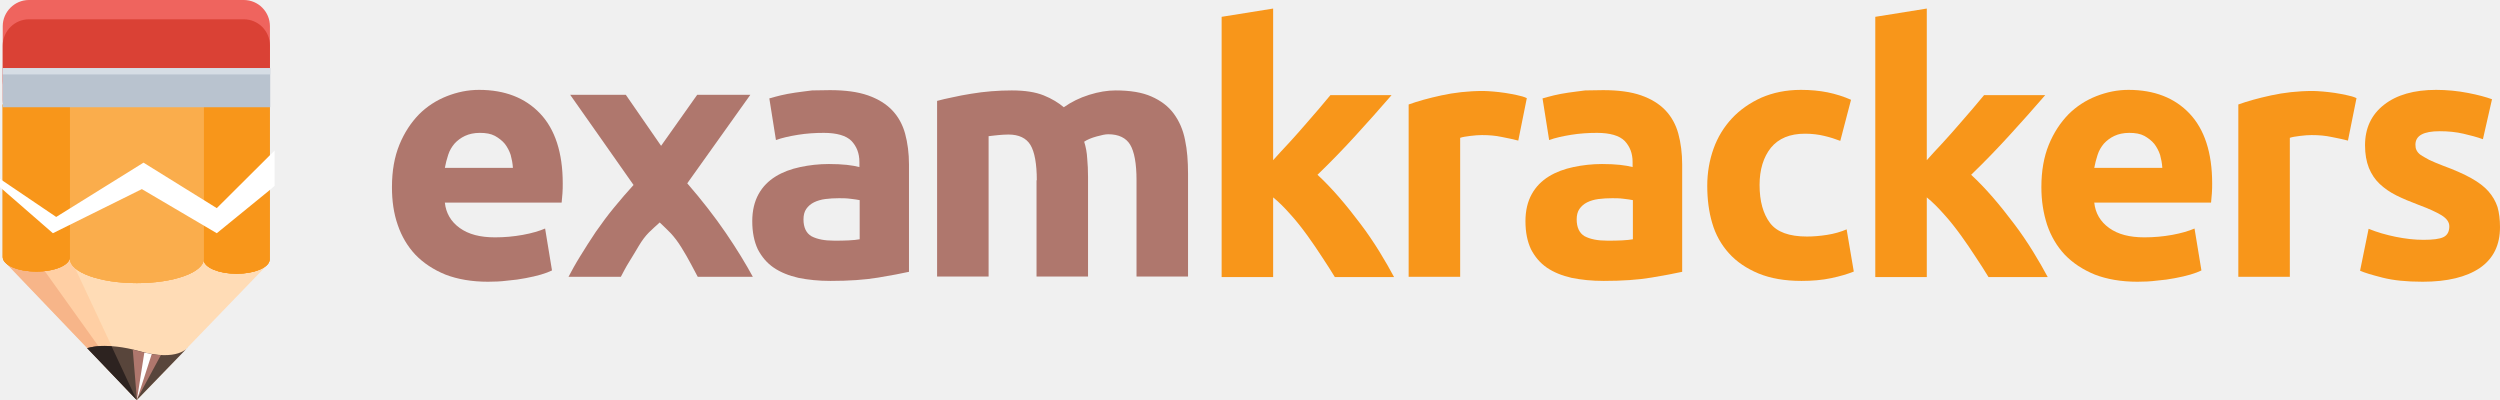
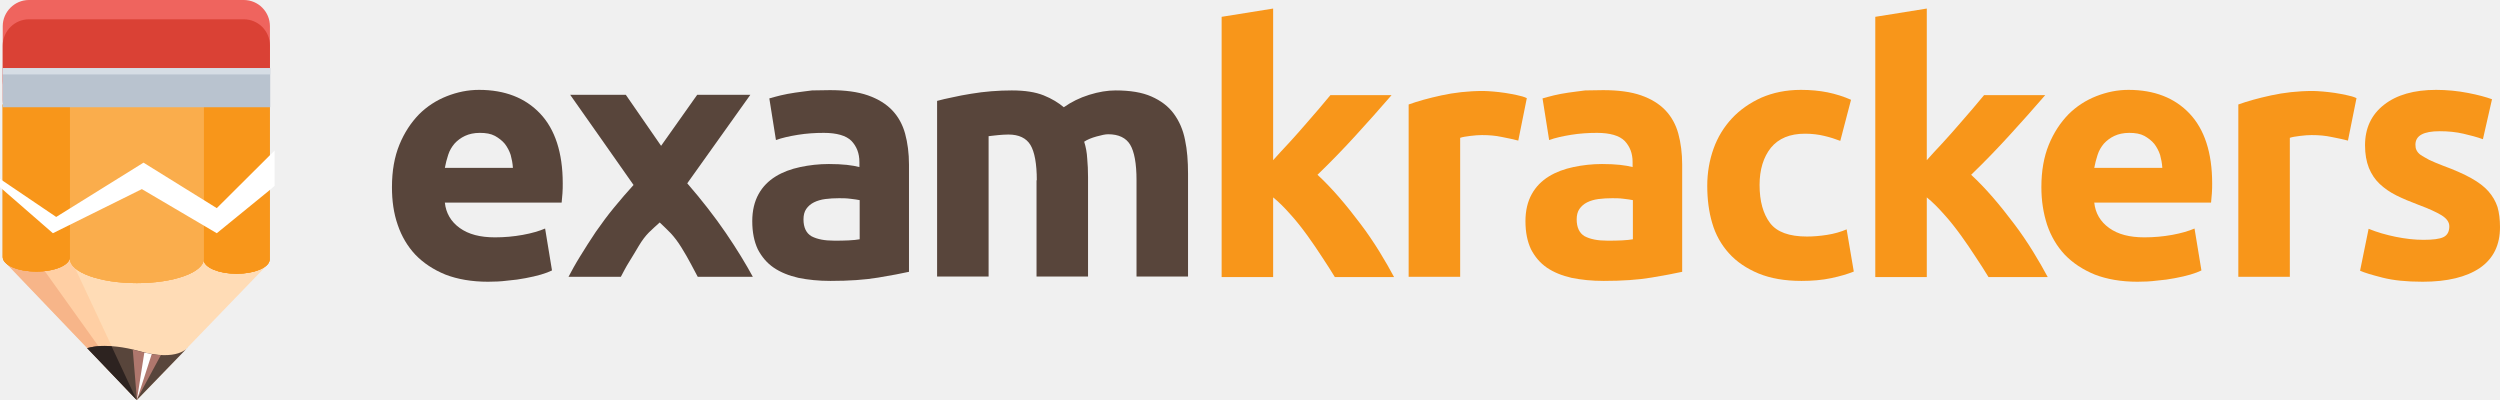
<svg xmlns="http://www.w3.org/2000/svg" width="250" height="40" viewBox="0 0 250 40" fill="none">
-   <path d="M39.196 18.718C39.196 17.092 39.444 15.686 39.94 14.473C40.436 13.26 41.097 12.267 41.896 11.44C42.694 10.641 43.631 10.034 44.678 9.621C45.724 9.207 46.799 8.987 47.901 8.987C50.49 8.987 52.528 9.786 54.016 11.358C55.503 12.929 56.274 15.272 56.274 18.332C56.274 18.635 56.274 18.966 56.247 19.325C56.219 19.683 56.192 19.986 56.164 20.262H44.485C44.595 21.309 45.091 22.164 45.972 22.798C46.854 23.432 48.011 23.735 49.498 23.735C50.435 23.735 51.371 23.653 52.28 23.487C53.189 23.322 53.933 23.101 54.511 22.853L55.2 27.043C54.925 27.181 54.567 27.319 54.098 27.457C53.63 27.595 53.134 27.705 52.556 27.815C52.005 27.926 51.399 28.008 50.738 28.063C50.104 28.146 49.443 28.174 48.81 28.174C47.184 28.174 45.752 27.926 44.54 27.457C43.328 26.961 42.337 26.299 41.538 25.472C40.739 24.617 40.16 23.625 39.775 22.495C39.362 21.309 39.196 20.069 39.196 18.718ZM51.289 16.761C51.261 16.32 51.178 15.906 51.068 15.493C50.931 15.079 50.738 14.721 50.49 14.39C50.214 14.059 49.884 13.811 49.498 13.591C49.085 13.37 48.589 13.287 47.983 13.287C47.405 13.287 46.909 13.398 46.496 13.591C46.083 13.784 45.724 14.059 45.449 14.363C45.174 14.693 44.953 15.052 44.816 15.493C44.678 15.906 44.568 16.347 44.485 16.788H51.289V16.761Z" fill="#AF776D" />
-   <path d="M66.109 14.583L69.717 9.483H75.033L68.725 18.332C70.158 19.986 71.453 21.64 72.582 23.294C73.711 24.948 74.593 26.409 75.281 27.677H69.772C69.579 27.319 69.359 26.906 69.084 26.382C68.808 25.858 68.505 25.334 68.147 24.755C67.789 24.176 67.431 23.708 67.073 23.322C66.687 22.936 66.329 22.578 65.971 22.247C65.613 22.55 65.282 22.881 64.897 23.239C64.539 23.598 64.208 24.039 63.878 24.59C63.547 25.141 63.244 25.665 62.913 26.189C62.583 26.713 62.335 27.209 62.087 27.677H56.853C57.157 27.099 57.515 26.437 58.01 25.637C58.506 24.838 59.002 24.039 59.581 23.184C60.159 22.357 60.765 21.53 61.426 20.73C62.087 19.931 62.721 19.187 63.354 18.498C62.225 16.899 61.151 15.355 60.104 13.866C59.057 12.378 58.038 10.917 57.019 9.483H62.583L66.109 14.583Z" fill="#AF776D" />
-   <path d="M82.993 9.014C84.508 9.014 85.775 9.18 86.795 9.538C87.814 9.897 88.613 10.393 89.219 11.027C89.825 11.661 90.265 12.46 90.513 13.37C90.761 14.28 90.899 15.327 90.899 16.458V27.181C90.155 27.347 89.136 27.54 87.814 27.76C86.492 27.981 84.921 28.091 83.049 28.091C81.864 28.091 80.817 27.981 79.853 27.788C78.889 27.567 78.063 27.236 77.374 26.768C76.686 26.299 76.162 25.665 75.776 24.921C75.418 24.149 75.226 23.239 75.226 22.109C75.226 21.061 75.446 20.152 75.859 19.407C76.272 18.663 76.851 18.084 77.567 17.643C78.283 17.202 79.109 16.899 80.019 16.706C80.927 16.513 81.891 16.402 82.883 16.402C83.544 16.402 84.15 16.43 84.674 16.485C85.197 16.54 85.61 16.623 85.941 16.706V16.209C85.941 15.327 85.665 14.638 85.142 14.087C84.618 13.563 83.682 13.287 82.387 13.287C81.506 13.287 80.652 13.342 79.798 13.48C78.944 13.618 78.201 13.784 77.594 14.004L76.933 9.841C77.236 9.759 77.594 9.649 78.063 9.538C78.504 9.428 78.999 9.345 79.523 9.263C80.046 9.18 80.624 9.125 81.203 9.042C81.809 9.042 82.387 9.014 82.993 9.014ZM83.406 24.066C83.902 24.066 84.398 24.066 84.866 24.039C85.335 24.011 85.693 23.983 85.968 23.928V20.014C85.748 19.959 85.445 19.931 85.032 19.876C84.618 19.821 84.233 19.821 83.902 19.821C83.406 19.821 82.966 19.848 82.525 19.904C82.112 19.959 81.726 20.069 81.396 20.234C81.065 20.4 80.817 20.62 80.624 20.896C80.432 21.172 80.349 21.53 80.349 21.944C80.349 22.743 80.624 23.322 81.148 23.625C81.726 23.928 82.47 24.066 83.406 24.066Z" fill="#AF776D" />
-   <path d="M103.68 18.029C103.68 16.375 103.46 15.19 103.047 14.5C102.634 13.811 101.89 13.453 100.843 13.453C100.513 13.453 100.182 13.48 99.852 13.508C99.493 13.536 99.163 13.591 98.86 13.618V27.65H93.709V10.09C94.15 9.979 94.645 9.841 95.251 9.731C95.83 9.593 96.463 9.483 97.125 9.373C97.786 9.263 98.447 9.18 99.135 9.125C99.824 9.07 100.513 9.042 101.174 9.042C102.496 9.042 103.543 9.207 104.369 9.538C105.195 9.869 105.856 10.283 106.38 10.724C107.124 10.2 107.95 9.786 108.914 9.483C109.878 9.18 110.76 9.042 111.558 9.042C113.018 9.042 114.203 9.235 115.139 9.649C116.076 10.062 116.819 10.613 117.37 11.358C117.921 12.102 118.307 12.984 118.5 13.977C118.72 14.997 118.803 16.127 118.803 17.367V27.65H113.652V18.001C113.652 16.347 113.431 15.162 113.018 14.473C112.605 13.784 111.861 13.425 110.815 13.425C110.539 13.425 110.154 13.508 109.658 13.646C109.162 13.784 108.749 13.949 108.418 14.17C108.583 14.693 108.694 15.272 108.721 15.851C108.776 16.43 108.804 17.064 108.804 17.726V27.65H103.653V18.029H103.68Z" fill="#AF776D" />
+   <path d="M39.196 18.718C39.196 17.092 39.444 15.686 39.94 14.473C40.436 13.26 41.097 12.267 41.896 11.44C42.694 10.641 43.631 10.034 44.678 9.621C45.724 9.207 46.799 8.987 47.901 8.987C50.49 8.987 52.528 9.786 54.016 11.358C55.503 12.929 56.274 15.272 56.274 18.332C56.274 18.635 56.274 18.966 56.247 19.325C56.219 19.683 56.192 19.986 56.164 20.262H44.485C44.595 21.309 45.091 22.164 45.972 22.798C46.854 23.432 48.011 23.735 49.498 23.735C50.435 23.735 51.371 23.653 52.28 23.487C53.189 23.322 53.933 23.101 54.511 22.853L55.2 27.043C54.925 27.181 54.567 27.319 54.098 27.457C53.63 27.595 53.134 27.705 52.556 27.815C52.005 27.926 51.399 28.008 50.738 28.063C50.104 28.146 49.443 28.174 48.81 28.174C47.184 28.174 45.752 27.926 44.54 27.457C43.328 26.961 42.337 26.299 41.538 25.472C40.739 24.617 40.16 23.625 39.775 22.495C39.362 21.309 39.196 20.069 39.196 18.718ZM51.289 16.761C51.261 16.32 51.178 15.906 51.068 15.493C50.931 15.079 50.738 14.721 50.49 14.39C50.214 14.059 49.884 13.811 49.498 13.591C49.085 13.37 48.589 13.287 47.983 13.287C47.405 13.287 46.909 13.398 46.496 13.591C46.083 13.784 45.724 14.059 45.449 14.363C45.174 14.693 44.953 15.052 44.816 15.493C44.678 15.906 44.568 16.347 44.485 16.788H51.289V16.761Z" fill="#58453B" />
+   <path d="M66.109 14.583L69.717 9.483H75.033L68.725 18.332C70.158 19.986 71.453 21.64 72.582 23.294C73.711 24.948 74.593 26.409 75.281 27.677H69.772C69.579 27.319 69.359 26.906 69.084 26.382C68.808 25.858 68.505 25.334 68.147 24.755C67.789 24.176 67.431 23.708 67.073 23.322C66.687 22.936 66.329 22.578 65.971 22.247C65.613 22.55 65.282 22.881 64.897 23.239C64.539 23.598 64.208 24.039 63.878 24.59C63.547 25.141 63.244 25.665 62.913 26.189C62.583 26.713 62.335 27.209 62.087 27.677H56.853C57.157 27.099 57.515 26.437 58.01 25.637C58.506 24.838 59.002 24.039 59.581 23.184C60.159 22.357 60.765 21.53 61.426 20.73C62.087 19.931 62.721 19.187 63.354 18.498C62.225 16.899 61.151 15.355 60.104 13.866C59.057 12.378 58.038 10.917 57.019 9.483H62.583L66.109 14.583Z" fill="#58453B" />
+   <path d="M82.993 9.014C84.508 9.014 85.775 9.18 86.795 9.538C87.814 9.897 88.613 10.393 89.219 11.027C89.825 11.661 90.265 12.46 90.513 13.37C90.761 14.28 90.899 15.327 90.899 16.458V27.181C90.155 27.347 89.136 27.54 87.814 27.76C86.492 27.981 84.921 28.091 83.049 28.091C81.864 28.091 80.817 27.981 79.853 27.788C78.889 27.567 78.063 27.236 77.374 26.768C76.686 26.299 76.162 25.665 75.776 24.921C75.418 24.149 75.226 23.239 75.226 22.109C75.226 21.061 75.446 20.152 75.859 19.407C76.272 18.663 76.851 18.084 77.567 17.643C78.283 17.202 79.109 16.899 80.019 16.706C80.927 16.513 81.891 16.402 82.883 16.402C83.544 16.402 84.15 16.43 84.674 16.485C85.197 16.54 85.61 16.623 85.941 16.706V16.209C85.941 15.327 85.665 14.638 85.142 14.087C84.618 13.563 83.682 13.287 82.387 13.287C81.506 13.287 80.652 13.342 79.798 13.48C78.944 13.618 78.201 13.784 77.594 14.004L76.933 9.841C77.236 9.759 77.594 9.649 78.063 9.538C78.504 9.428 78.999 9.345 79.523 9.263C80.046 9.18 80.624 9.125 81.203 9.042C81.809 9.042 82.387 9.014 82.993 9.014ZM83.406 24.066C83.902 24.066 84.398 24.066 84.866 24.039C85.335 24.011 85.693 23.983 85.968 23.928V20.014C85.748 19.959 85.445 19.931 85.032 19.876C84.618 19.821 84.233 19.821 83.902 19.821C83.406 19.821 82.966 19.848 82.525 19.904C82.112 19.959 81.726 20.069 81.396 20.234C81.065 20.4 80.817 20.62 80.624 20.896C80.432 21.172 80.349 21.53 80.349 21.944C80.349 22.743 80.624 23.322 81.148 23.625C81.726 23.928 82.47 24.066 83.406 24.066Z" fill="#58453B" />
+   <path d="M103.68 18.029C103.68 16.375 103.46 15.19 103.047 14.5C102.634 13.811 101.89 13.453 100.843 13.453C100.513 13.453 100.182 13.48 99.852 13.508C99.493 13.536 99.163 13.591 98.86 13.618V27.65H93.709V10.09C94.15 9.979 94.645 9.841 95.251 9.731C95.83 9.593 96.463 9.483 97.125 9.373C97.786 9.263 98.447 9.18 99.135 9.125C99.824 9.07 100.513 9.042 101.174 9.042C102.496 9.042 103.543 9.207 104.369 9.538C105.195 9.869 105.856 10.283 106.38 10.724C107.124 10.2 107.95 9.786 108.914 9.483C109.878 9.18 110.76 9.042 111.558 9.042C113.018 9.042 114.203 9.235 115.139 9.649C116.076 10.062 116.819 10.613 117.37 11.358C117.921 12.102 118.307 12.984 118.5 13.977C118.72 14.997 118.803 16.127 118.803 17.367V27.65H113.652V18.001C113.652 16.347 113.431 15.162 113.018 14.473C112.605 13.784 111.861 13.425 110.815 13.425C110.539 13.425 110.154 13.508 109.658 13.646C109.162 13.784 108.749 13.949 108.418 14.17C108.583 14.693 108.694 15.272 108.721 15.851C108.776 16.43 108.804 17.064 108.804 17.726V27.65H103.653V18.029H103.68Z" fill="#58453B" />
  <path d="M127.314 16.017C127.81 15.465 128.333 14.886 128.884 14.307C129.435 13.701 129.958 13.122 130.454 12.543C130.95 11.964 131.446 11.413 131.887 10.889C132.327 10.365 132.713 9.897 133.043 9.511H139.159C137.947 10.917 136.735 12.267 135.578 13.536C134.421 14.804 133.154 16.127 131.749 17.478C132.437 18.112 133.154 18.856 133.897 19.71C134.641 20.565 135.357 21.475 136.046 22.385C136.735 23.294 137.368 24.232 137.947 25.169C138.525 26.106 138.993 26.933 139.406 27.705H133.484C133.126 27.099 132.685 26.437 132.217 25.72C131.749 25.003 131.253 24.259 130.73 23.542C130.206 22.826 129.655 22.109 129.049 21.447C128.471 20.786 127.893 20.207 127.314 19.738V27.705H122.163V1.682L127.314 0.855V16.017V16.017Z" fill="#F8961A" />
  <path d="M151.828 14.059C151.36 13.949 150.837 13.811 150.203 13.701C149.57 13.563 148.908 13.508 148.192 13.508C147.862 13.508 147.476 13.536 147.035 13.591C146.595 13.646 146.237 13.701 146.016 13.784V27.677H140.865V10.448C141.774 10.117 142.876 9.814 144.143 9.538C145.41 9.263 146.787 9.097 148.33 9.097C148.605 9.097 148.936 9.125 149.322 9.152C149.707 9.18 150.093 9.235 150.506 9.29C150.892 9.345 151.277 9.428 151.691 9.511C152.076 9.593 152.407 9.676 152.682 9.814L151.828 14.059Z" fill="#F8961A" />
  <path d="M160.313 9.014C161.828 9.014 163.095 9.18 164.114 9.538C165.133 9.897 165.932 10.393 166.538 11.027C167.144 11.661 167.585 12.46 167.833 13.37C168.08 14.28 168.218 15.327 168.218 16.458V27.181C167.474 27.347 166.455 27.54 165.133 27.76C163.811 27.981 162.241 28.091 160.368 28.091C159.183 28.091 158.137 27.981 157.173 27.788C156.208 27.567 155.382 27.236 154.693 26.768C154.005 26.299 153.481 25.665 153.096 24.921C152.738 24.149 152.545 23.239 152.545 22.109C152.545 21.061 152.765 20.152 153.178 19.407C153.592 18.663 154.17 18.084 154.886 17.643C155.602 17.202 156.429 16.899 157.338 16.706C158.247 16.513 159.211 16.402 160.203 16.402C160.864 16.402 161.47 16.43 161.993 16.485C162.516 16.54 162.93 16.623 163.26 16.706V16.209C163.26 15.327 162.985 14.638 162.461 14.087C161.938 13.563 161.001 13.287 159.707 13.287C158.825 13.287 157.971 13.342 157.117 13.48C156.264 13.618 155.52 13.784 154.914 14.004L154.253 9.841C154.556 9.759 154.914 9.649 155.382 9.538C155.823 9.428 156.319 9.345 156.842 9.263C157.365 9.18 157.944 9.125 158.522 9.042C159.128 9.042 159.707 9.014 160.313 9.014ZM160.726 24.066C161.222 24.066 161.718 24.066 162.186 24.039C162.654 24.011 163.012 23.983 163.288 23.928V20.014C163.067 19.959 162.764 19.931 162.351 19.876C161.938 19.821 161.552 19.821 161.222 19.821C160.726 19.821 160.285 19.848 159.844 19.904C159.431 19.959 159.046 20.069 158.715 20.234C158.385 20.4 158.137 20.62 157.944 20.896C157.751 21.172 157.668 21.53 157.668 21.944C157.668 22.743 157.944 23.322 158.467 23.625C159.046 23.928 159.789 24.066 160.726 24.066Z" fill="#F8961A" />
  <path d="M170.725 18.58C170.725 17.257 170.945 16.017 171.358 14.859C171.771 13.701 172.405 12.681 173.204 11.826C174.002 10.972 174.994 10.283 176.151 9.759C177.308 9.263 178.603 8.987 180.09 8.987C181.054 8.987 181.936 9.07 182.762 9.235C183.561 9.4 184.36 9.649 185.103 9.979L184.029 14.087C183.533 13.894 183.01 13.729 182.431 13.591C181.853 13.453 181.219 13.37 180.503 13.37C178.988 13.37 177.859 13.839 177.088 14.776C176.344 15.713 175.958 16.954 175.958 18.498C175.958 20.124 176.316 21.392 177.005 22.302C177.694 23.212 178.933 23.653 180.696 23.653C181.33 23.653 181.991 23.598 182.707 23.487C183.423 23.377 184.084 23.184 184.663 22.936L185.379 27.154C184.773 27.402 184.029 27.622 183.12 27.815C182.211 28.008 181.219 28.091 180.145 28.091C178.492 28.091 177.06 27.843 175.848 27.347C174.664 26.851 173.672 26.189 172.901 25.334C172.129 24.48 171.551 23.46 171.22 22.302C170.89 21.199 170.725 19.931 170.725 18.58Z" fill="#F8961A" />
  <path d="M192.679 16.017C193.175 15.465 193.698 14.886 194.249 14.307C194.8 13.701 195.324 13.122 195.819 12.543C196.315 11.964 196.811 11.413 197.252 10.889C197.693 10.365 198.078 9.897 198.409 9.511H204.524C203.312 10.917 202.1 12.267 200.943 13.536C199.786 14.804 198.519 16.127 197.114 17.478C197.803 18.112 198.519 18.856 199.263 19.71C200.006 20.565 200.723 21.475 201.411 22.385C202.1 23.294 202.733 24.232 203.312 25.169C203.89 26.106 204.358 26.933 204.772 27.705H198.849C198.491 27.099 198.051 26.437 197.582 25.72C197.114 25.003 196.618 24.259 196.095 23.542C195.572 22.826 195.021 22.109 194.415 21.447C193.836 20.786 193.258 20.207 192.679 19.738V27.705H187.528V1.682L192.679 0.855V16.017V16.017Z" fill="#F8961A" />
  <path d="M204.138 18.718C204.138 17.092 204.386 15.686 204.881 14.473C205.377 13.26 206.038 12.267 206.837 11.44C207.636 10.641 208.572 10.034 209.619 9.621C210.666 9.207 211.74 8.987 212.842 8.987C215.431 8.987 217.47 9.786 218.957 11.358C220.444 12.929 221.216 15.272 221.216 18.332C221.216 18.635 221.216 18.966 221.188 19.325C221.161 19.683 221.133 19.986 221.106 20.262H209.426C209.537 21.309 210.032 22.164 210.914 22.798C211.795 23.432 212.952 23.735 214.44 23.735C215.376 23.735 216.313 23.653 217.222 23.487C218.131 23.322 218.874 23.101 219.453 22.853L220.142 27.043C219.866 27.181 219.508 27.319 219.04 27.457C218.571 27.595 218.076 27.705 217.497 27.815C216.946 27.926 216.34 28.008 215.679 28.063C215.046 28.146 214.385 28.174 213.751 28.174C212.126 28.174 210.693 27.926 209.481 27.457C208.269 26.961 207.278 26.299 206.479 25.472C205.68 24.617 205.102 23.625 204.716 22.495C204.331 21.309 204.138 20.069 204.138 18.718ZM216.23 16.761C216.203 16.32 216.12 15.906 216.01 15.493C215.872 15.079 215.679 14.721 215.431 14.39C215.156 14.059 214.825 13.811 214.44 13.591C214.026 13.37 213.531 13.287 212.925 13.287C212.346 13.287 211.85 13.398 211.437 13.591C211.024 13.784 210.666 14.059 210.39 14.363C210.115 14.693 209.895 15.052 209.757 15.493C209.619 15.906 209.509 16.347 209.426 16.788H216.23V16.761Z" fill="#F8961A" />
  <path d="M234.796 14.059C234.328 13.949 233.804 13.811 233.171 13.701C232.537 13.563 231.876 13.508 231.16 13.508C230.83 13.508 230.444 13.536 230.003 13.591C229.562 13.646 229.204 13.701 228.984 13.784V27.677H223.833V10.448C224.742 10.117 225.844 9.814 227.111 9.538C228.378 9.263 229.755 9.097 231.298 9.097C231.573 9.097 231.904 9.125 232.289 9.152C232.675 9.18 233.061 9.235 233.474 9.29C233.859 9.345 234.245 9.428 234.658 9.511C235.044 9.593 235.374 9.676 235.65 9.814L234.796 14.059Z" fill="#F8961A" />
  <path d="M242.342 23.983C243.279 23.983 243.967 23.901 244.353 23.708C244.739 23.515 244.932 23.156 244.932 22.633C244.932 22.219 244.684 21.861 244.16 21.53C243.664 21.227 242.893 20.868 241.846 20.482C241.048 20.179 240.304 19.876 239.643 19.545C238.982 19.214 238.431 18.828 237.963 18.387C237.494 17.946 237.136 17.395 236.888 16.788C236.64 16.154 236.503 15.41 236.503 14.528C236.503 12.819 237.136 11.468 238.403 10.476C239.67 9.483 241.406 8.987 243.609 8.987C244.711 8.987 245.785 9.097 246.777 9.29C247.796 9.483 248.595 9.704 249.201 9.924L248.292 13.921C247.686 13.701 247.052 13.536 246.336 13.37C245.62 13.205 244.849 13.122 243.967 13.122C242.342 13.122 241.543 13.563 241.543 14.473C241.543 14.693 241.571 14.859 241.654 15.024C241.736 15.19 241.874 15.355 242.067 15.493C242.287 15.631 242.563 15.796 242.921 15.989C243.279 16.154 243.72 16.347 244.298 16.568C245.427 16.981 246.364 17.395 247.108 17.808C247.851 18.222 248.43 18.663 248.843 19.132C249.256 19.6 249.559 20.124 249.752 20.703C249.917 21.282 250 21.944 250 22.715C250 24.507 249.339 25.858 247.989 26.795C246.639 27.705 244.739 28.174 242.26 28.174C240.634 28.174 239.312 28.036 238.238 27.76C237.164 27.485 236.42 27.264 236.007 27.071L236.861 22.881C237.742 23.239 238.624 23.487 239.56 23.68C240.524 23.873 241.433 23.983 242.342 23.983Z" fill="#F8961A" />
  <path d="M2.891 0H24.377C25.836 0 26.993 1.185 26.993 2.619V8.077C26.993 9.538 25.809 10.696 24.377 10.696H2.891C1.431 10.696 0.274 9.511 0.274 8.077V2.619C0.274 1.185 1.459 0 2.891 0Z" fill="#EF645E" />
  <path d="M2.891 1.93H24.377C25.836 1.93 26.993 3.115 26.993 4.549V10.007C26.993 11.468 25.809 12.626 24.377 12.626H2.891C1.431 12.626 0.274 11.44 0.274 10.007V4.549C0.274 3.115 1.459 1.93 2.891 1.93Z" fill="#DA4135" />
  <path d="M26.883 26.327L13.689 40L0.274 25.72L1.211 23.46L12.78 22.192L23.688 22.881L26.883 26.327Z" fill="#FFDCB6" />
  <path opacity="0.72" d="M0.357 26.023L13.689 40L6.996 25.72L0.357 26.023Z" fill="#FFCB9C" />
  <path d="M13.69 40L3.167 25.279L0.44 26.161L13.69 40Z" fill="#F7B589" />
  <path d="M13.689 40L18.785 34.735C18.785 34.735 17.794 36.196 13.965 35.121C10.522 34.156 8.759 34.817 8.759 34.817L13.689 40Z" fill="#58453B" />
  <path d="M11.156 34.624L13.662 40L8.704 34.817C8.732 34.817 9.613 34.487 11.156 34.624Z" fill="#2D2320" />
  <path d="M16.03 35.617L16.113 35.507C16.113 35.507 15.507 35.589 13.275 34.955L13.689 39.945L16.03 35.617Z" fill="#AF776D" />
  <path d="M13.69 40L14.433 35.258C14.433 35.258 14.819 35.341 15.177 35.396L13.69 40Z" fill="white" />
  <path d="M0.274 10.448V25.72C0.302 26.52 1.789 27.154 3.635 27.154C5.48 27.154 6.968 26.52 6.995 25.72V10.448H0.274V10.448Z" fill="#F8961A" />
  <path d="M20.355 10.448V25.996C20.437 26.768 21.897 27.374 23.66 27.374C25.423 27.374 26.883 26.768 26.965 25.996V10.448H20.355V10.448Z" fill="#F8961A" />
  <path d="M20.356 10.448H6.996V25.886C6.996 27.236 9.999 28.311 13.69 28.311C17.381 28.311 20.383 27.236 20.383 25.886V10.448H20.356Z" fill="#FAAD4C" />
  <path d="M20.355 10.448V25.996C20.437 26.768 21.897 27.374 23.66 27.374C25.423 27.374 26.883 26.768 26.965 25.996V10.448H20.355V10.448Z" fill="#F8961A" />
  <path d="M0.274 10.448V25.72C0.302 26.52 1.789 27.154 3.635 27.154C5.48 27.154 6.968 26.52 6.995 25.72V10.448H0.274V10.448Z" fill="#F8961A" />
  <path d="M20.356 10.448H6.996V25.886C6.996 27.236 9.999 28.311 13.69 28.311C17.381 28.311 20.383 27.236 20.383 25.886V10.448H20.356Z" fill="#FAAD4C" />
  <path d="M20.355 10.448V25.996C20.437 26.768 21.897 27.374 23.66 27.374C25.423 27.374 26.883 26.768 26.965 25.996V10.448H20.355V10.448Z" fill="#F8961A" />
  <path d="M0.274 10.448V25.72C0.302 26.52 1.789 27.154 3.635 27.154C5.48 27.154 6.968 26.52 6.995 25.72V10.448H0.274V10.448Z" fill="#F8961A" />
  <path d="M20.356 10.448H6.996V25.886C6.996 27.236 9.999 28.311 13.69 28.311C17.381 28.311 20.383 27.236 20.383 25.886V10.448H20.356Z" fill="#FAAD4C" />
  <path d="M27.021 6.809H0.274V10.724H27.021V6.809Z" fill="#B9C3CF" />
  <path d="M27.021 6.809H0.274V7.443H27.021V6.809Z" fill="#D6DDE5" />
  <path d="M14.351 16.265L5.619 21.695L0 17.891V18.718L5.289 23.322L14.186 18.911L21.678 23.322L27.022 18.966L27.463 18.58V15.052L21.678 20.813L14.351 16.265Z" fill="white" />
</svg>
